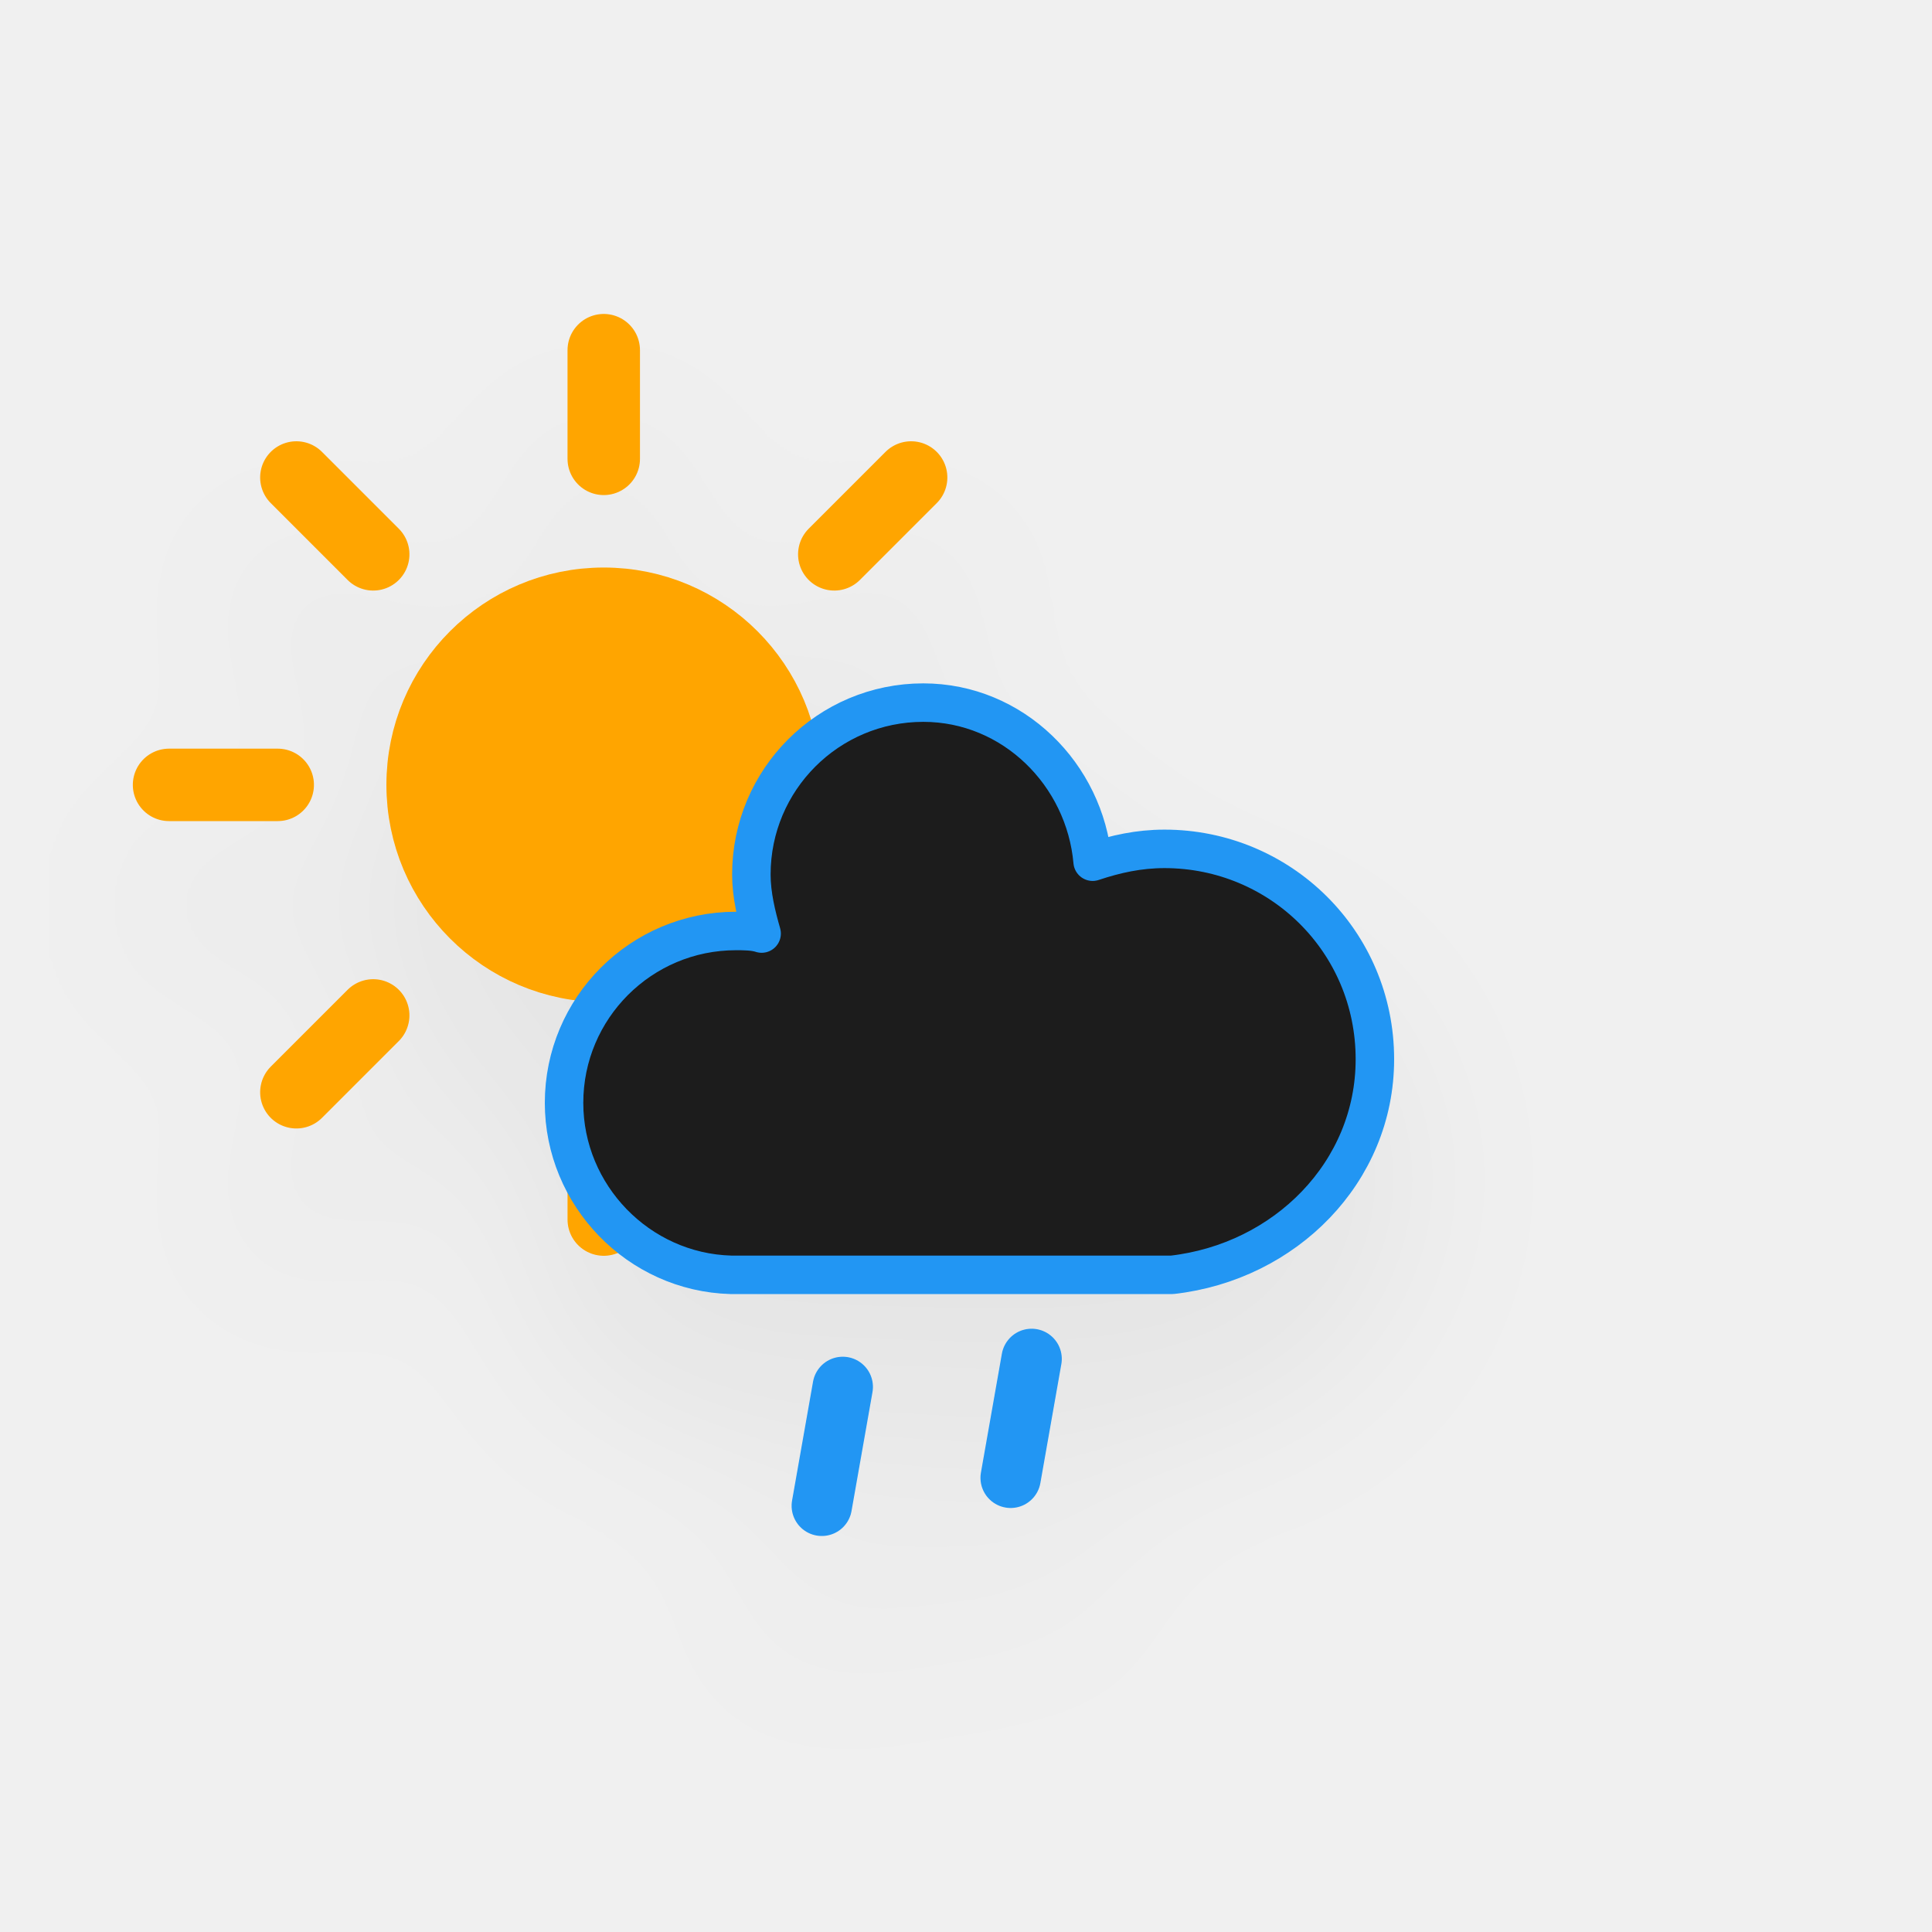
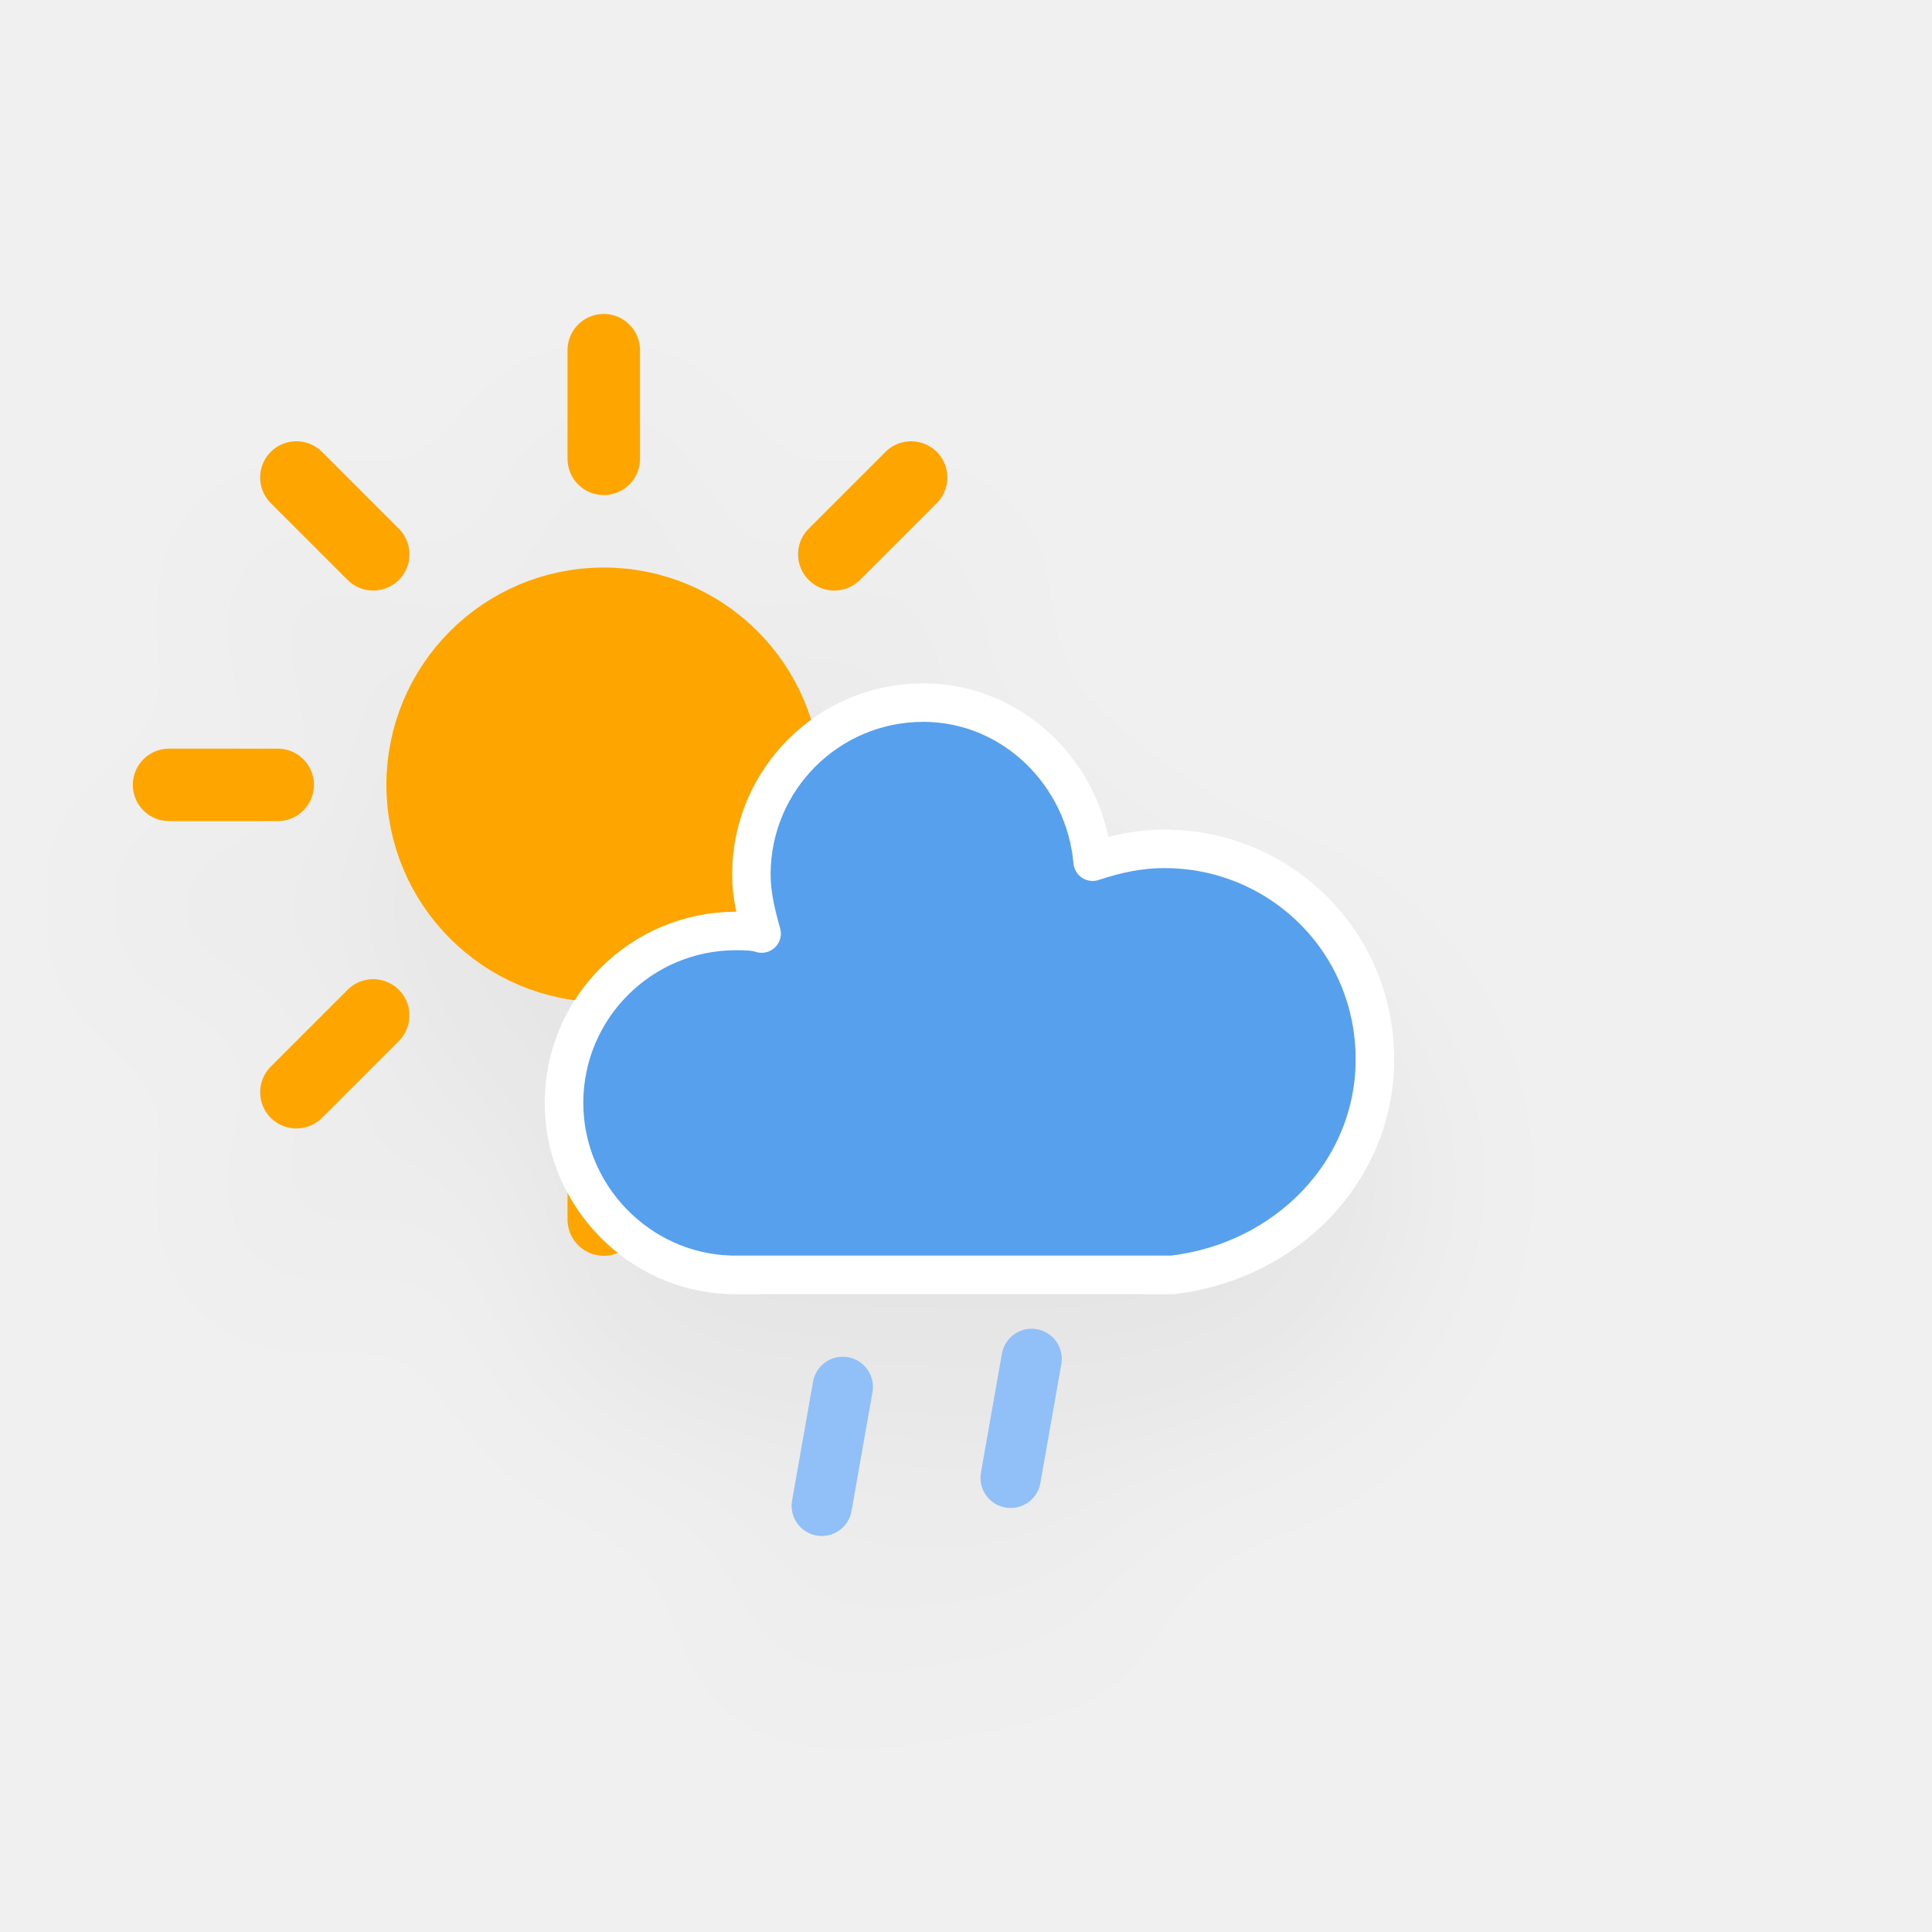
- <svg xmlns="http://www.w3.org/2000/svg" version="1.1" width="100%" height="100%" viewBox="0 0 64 64">
+ <svg xmlns="http://www.w3.org/2000/svg" version="1.1" width="64" height="64" viewbox="0 0 64 64">
  <defs>
    <filter id="blur" width="200%" height="200%">
      <feGaussianBlur in="SourceAlpha" stdDeviation="3" />
      <feOffset dx="0" dy="4" result="offsetblur" />
      <feComponentTransfer>
        <feFuncA type="linear" slope="0.05" />
      </feComponentTransfer>
      <feMerge>
        <feMergeNode />
        <feMergeNode in="SourceGraphic" />
      </feMerge>
    </filter>
    <style type="text/css">
/*
** SUN
*/
@keyframes am-weather-sun {
  0% {
    -webkit-transform: rotate(0deg);
       -moz-transform: rotate(0deg);
        -ms-transform: rotate(0deg);
            transform: rotate(0deg);
  }

  100% {
    -webkit-transform: rotate(360deg);
       -moz-transform: rotate(360deg);
        -ms-transform: rotate(360deg);
            transform: rotate(360deg);
  }
}

.am-weather-sun {
  -webkit-animation-name: am-weather-sun;
     -moz-animation-name: am-weather-sun;
      -ms-animation-name: am-weather-sun;
          animation-name: am-weather-sun;
  -webkit-animation-duration: 9s;
     -moz-animation-duration: 9s;
      -ms-animation-duration: 9s;
          animation-duration: 9s;
  -webkit-animation-timing-function: linear;
     -moz-animation-timing-function: linear;
      -ms-animation-timing-function: linear;
          animation-timing-function: linear;
  -webkit-animation-iteration-count: infinite;
     -moz-animation-iteration-count: infinite;
      -ms-animation-iteration-count: infinite;
          animation-iteration-count: infinite;
}

/*
** RAIN
*/
@keyframes am-weather-rain {
  0% {
    stroke-dashoffset: 0;
  }

  100% {
    stroke-dashoffset: -100;
  }
}

.am-weather-rain-1 {
  -webkit-animation-name: am-weather-rain;
     -moz-animation-name: am-weather-rain;
      -ms-animation-name: am-weather-rain;
          animation-name: am-weather-rain;
  -webkit-animation-duration: 8s;
     -moz-animation-duration: 8s;
      -ms-animation-duration: 8s;
          animation-duration: 8s;
  -webkit-animation-timing-function: linear;
     -moz-animation-timing-function: linear;
      -ms-animation-timing-function: linear;
          animation-timing-function: linear;
  -webkit-animation-iteration-count: infinite;
     -moz-animation-iteration-count: infinite;
      -ms-animation-iteration-count: infinite;
          animation-iteration-count: infinite;
}

.am-weather-rain-2 {
  -webkit-animation-name: am-weather-rain;
     -moz-animation-name: am-weather-rain;
      -ms-animation-name: am-weather-rain;
          animation-name: am-weather-rain;
  -webkit-animation-delay: 0.25s;
     -moz-animation-delay: 0.25s;
      -ms-animation-delay: 0.25s;
          animation-delay: 0.25s;
  -webkit-animation-duration: 8s;
     -moz-animation-duration: 8s;
      -ms-animation-duration: 8s;
          animation-duration: 8s;
  -webkit-animation-timing-function: linear;
     -moz-animation-timing-function: linear;
      -ms-animation-timing-function: linear;
          animation-timing-function: linear;
  -webkit-animation-iteration-count: infinite;
     -moz-animation-iteration-count: infinite;
      -ms-animation-iteration-count: infinite;
          animation-iteration-count: infinite;
}
        </style>
  </defs>
  <g filter="url(#blur)" id="rainy-1">
    <g transform="translate(20,10)">
      <g transform="translate(0,16), scale(1.2)">
        <g class="am-weather-sun">
          <g>
            <line fill="none" stroke="orange" stroke-linecap="round" stroke-width="2" transform="translate(0,9)" x1="0" x2="0" y1="0" y2="3" />
          </g>
          <g transform="rotate(45)">
            <line fill="none" stroke="orange" stroke-linecap="round" stroke-width="2" transform="translate(0,9)" x1="0" x2="0" y1="0" y2="3" />
          </g>
          <g transform="rotate(90)">
            <line fill="none" stroke="orange" stroke-linecap="round" stroke-width="2" transform="translate(0,9)" x1="0" x2="0" y1="0" y2="3" />
          </g>
          <g transform="rotate(135)">
            <line fill="none" stroke="orange" stroke-linecap="round" stroke-width="2" transform="translate(0,9)" x1="0" x2="0" y1="0" y2="3" />
          </g>
          <g transform="rotate(180)">
            <line fill="none" stroke="orange" stroke-linecap="round" stroke-width="2" transform="translate(0,9)" x1="0" x2="0" y1="0" y2="3" />
          </g>
          <g transform="rotate(225)">
            <line fill="none" stroke="orange" stroke-linecap="round" stroke-width="2" transform="translate(0,9)" x1="0" x2="0" y1="0" y2="3" />
          </g>
          <g transform="rotate(270)">
            <line fill="none" stroke="orange" stroke-linecap="round" stroke-width="2" transform="translate(0,9)" x1="0" x2="0" y1="0" y2="3" />
          </g>
          <g transform="rotate(315)">
            <line fill="none" stroke="orange" stroke-linecap="round" stroke-width="2" transform="translate(0,9)" x1="0" x2="0" y1="0" y2="3" />
          </g>
        </g>
        <circle cx="0" cy="0" fill="orange" r="5" stroke="orange" stroke-width="2" />
      </g>
      <g>
-         <path d="M47.7,35.4c0-4.6-3.7-8.2-8.2-8.2c-1,0-1.9,0.2-2.8,0.5c-0.3-3.4-3.1-6.2-6.6-6.2c-3.7,0-6.7,3-6.7,6.7c0,0.8,0.2,1.6,0.4,2.3    c-0.3-0.1-0.7-0.1-1-0.1c-3.7,0-6.7,3-6.7,6.7c0,3.6,2.9,6.6,6.5,6.7l17.2,0C44.2,43.3,47.7,39.8,47.7,35.4z" fill="#1a1a1a" stroke="#2196F3" stroke-linejoin="round" stroke-width="1.5" transform="translate(-15,-5), scale(0.85)" />
+         <path d="M47.7,35.4c0-4.6-3.7-8.2-8.2-8.2c-1,0-1.9,0.2-2.8,0.5c-0.3-3.4-3.1-6.2-6.6-6.2c-3.7,0-6.7,3-6.7,6.7c0,0.8,0.2,1.6,0.4,2.3    c-0.3-0.1-0.7-0.1-1-0.1c-3.7,0-6.7,3-6.7,6.7c0,3.6,2.9,6.6,6.5,6.7l17.2,0C44.2,43.3,47.7,39.8,47.7,35.4z" fill="#57A0EE" stroke="white" stroke-linejoin="round" stroke-width="1.5" transform="translate(-15,-5), scale(0.85)" />
      </g>
    </g>
    <g transform="translate(34,46), rotate(10)">
-       <line class="am-weather-rain-1" fill="none" stroke="#2196F3" stroke-dasharray="4,7" stroke-linecap="round" stroke-width="2" transform="translate(-6,1)" x1="0" x2="0" y1="0" y2="8" />
-       <line class="am-weather-rain-2" fill="none" stroke="#2196F3" stroke-dasharray="4,7" stroke-linecap="round" stroke-width="2" transform="translate(0,-1)" x1="0" x2="0" y1="0" y2="8" />
+       <line class="am-weather-rain-1" fill="none" stroke="#91C0F8" stroke-dasharray="4,7" stroke-linecap="round" stroke-width="2" transform="translate(-6,1)" x1="0" x2="0" y1="0" y2="8" />
+       <line class="am-weather-rain-2" fill="none" stroke="#91C0F8" stroke-dasharray="4,7" stroke-linecap="round" stroke-width="2" transform="translate(0,-1)" x1="0" x2="0" y1="0" y2="8" />
    </g>
  </g>
</svg>
